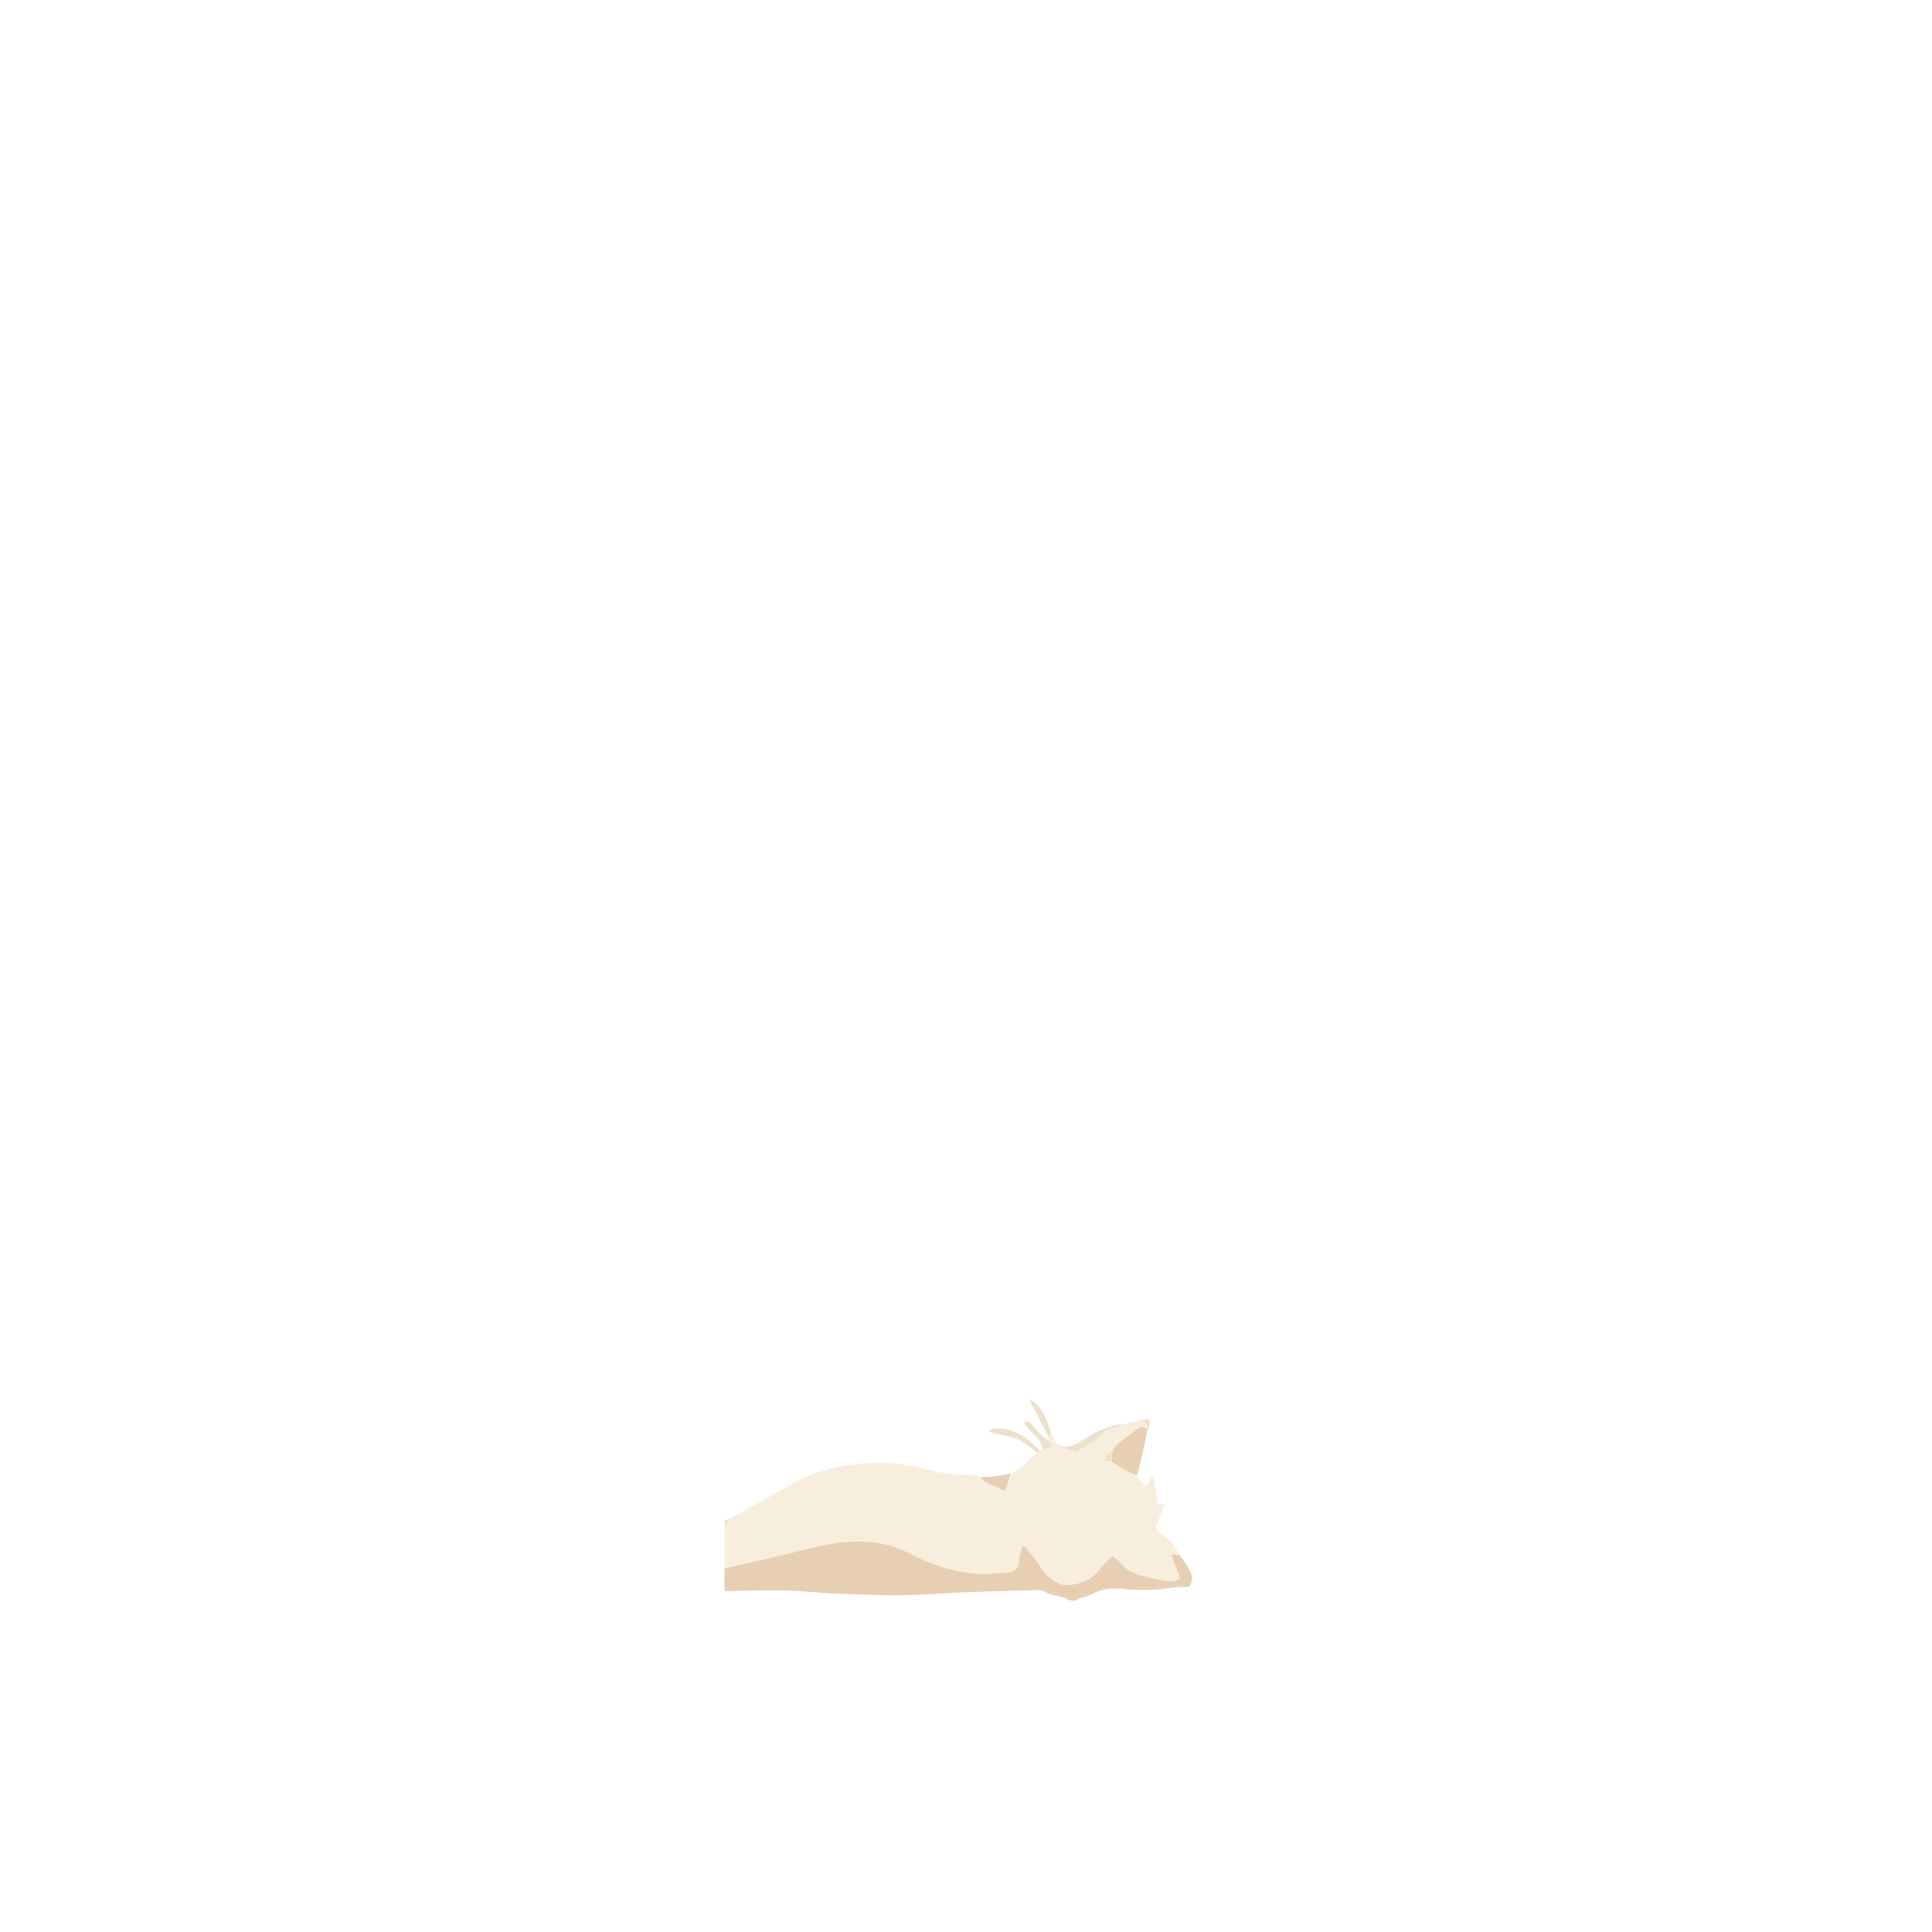
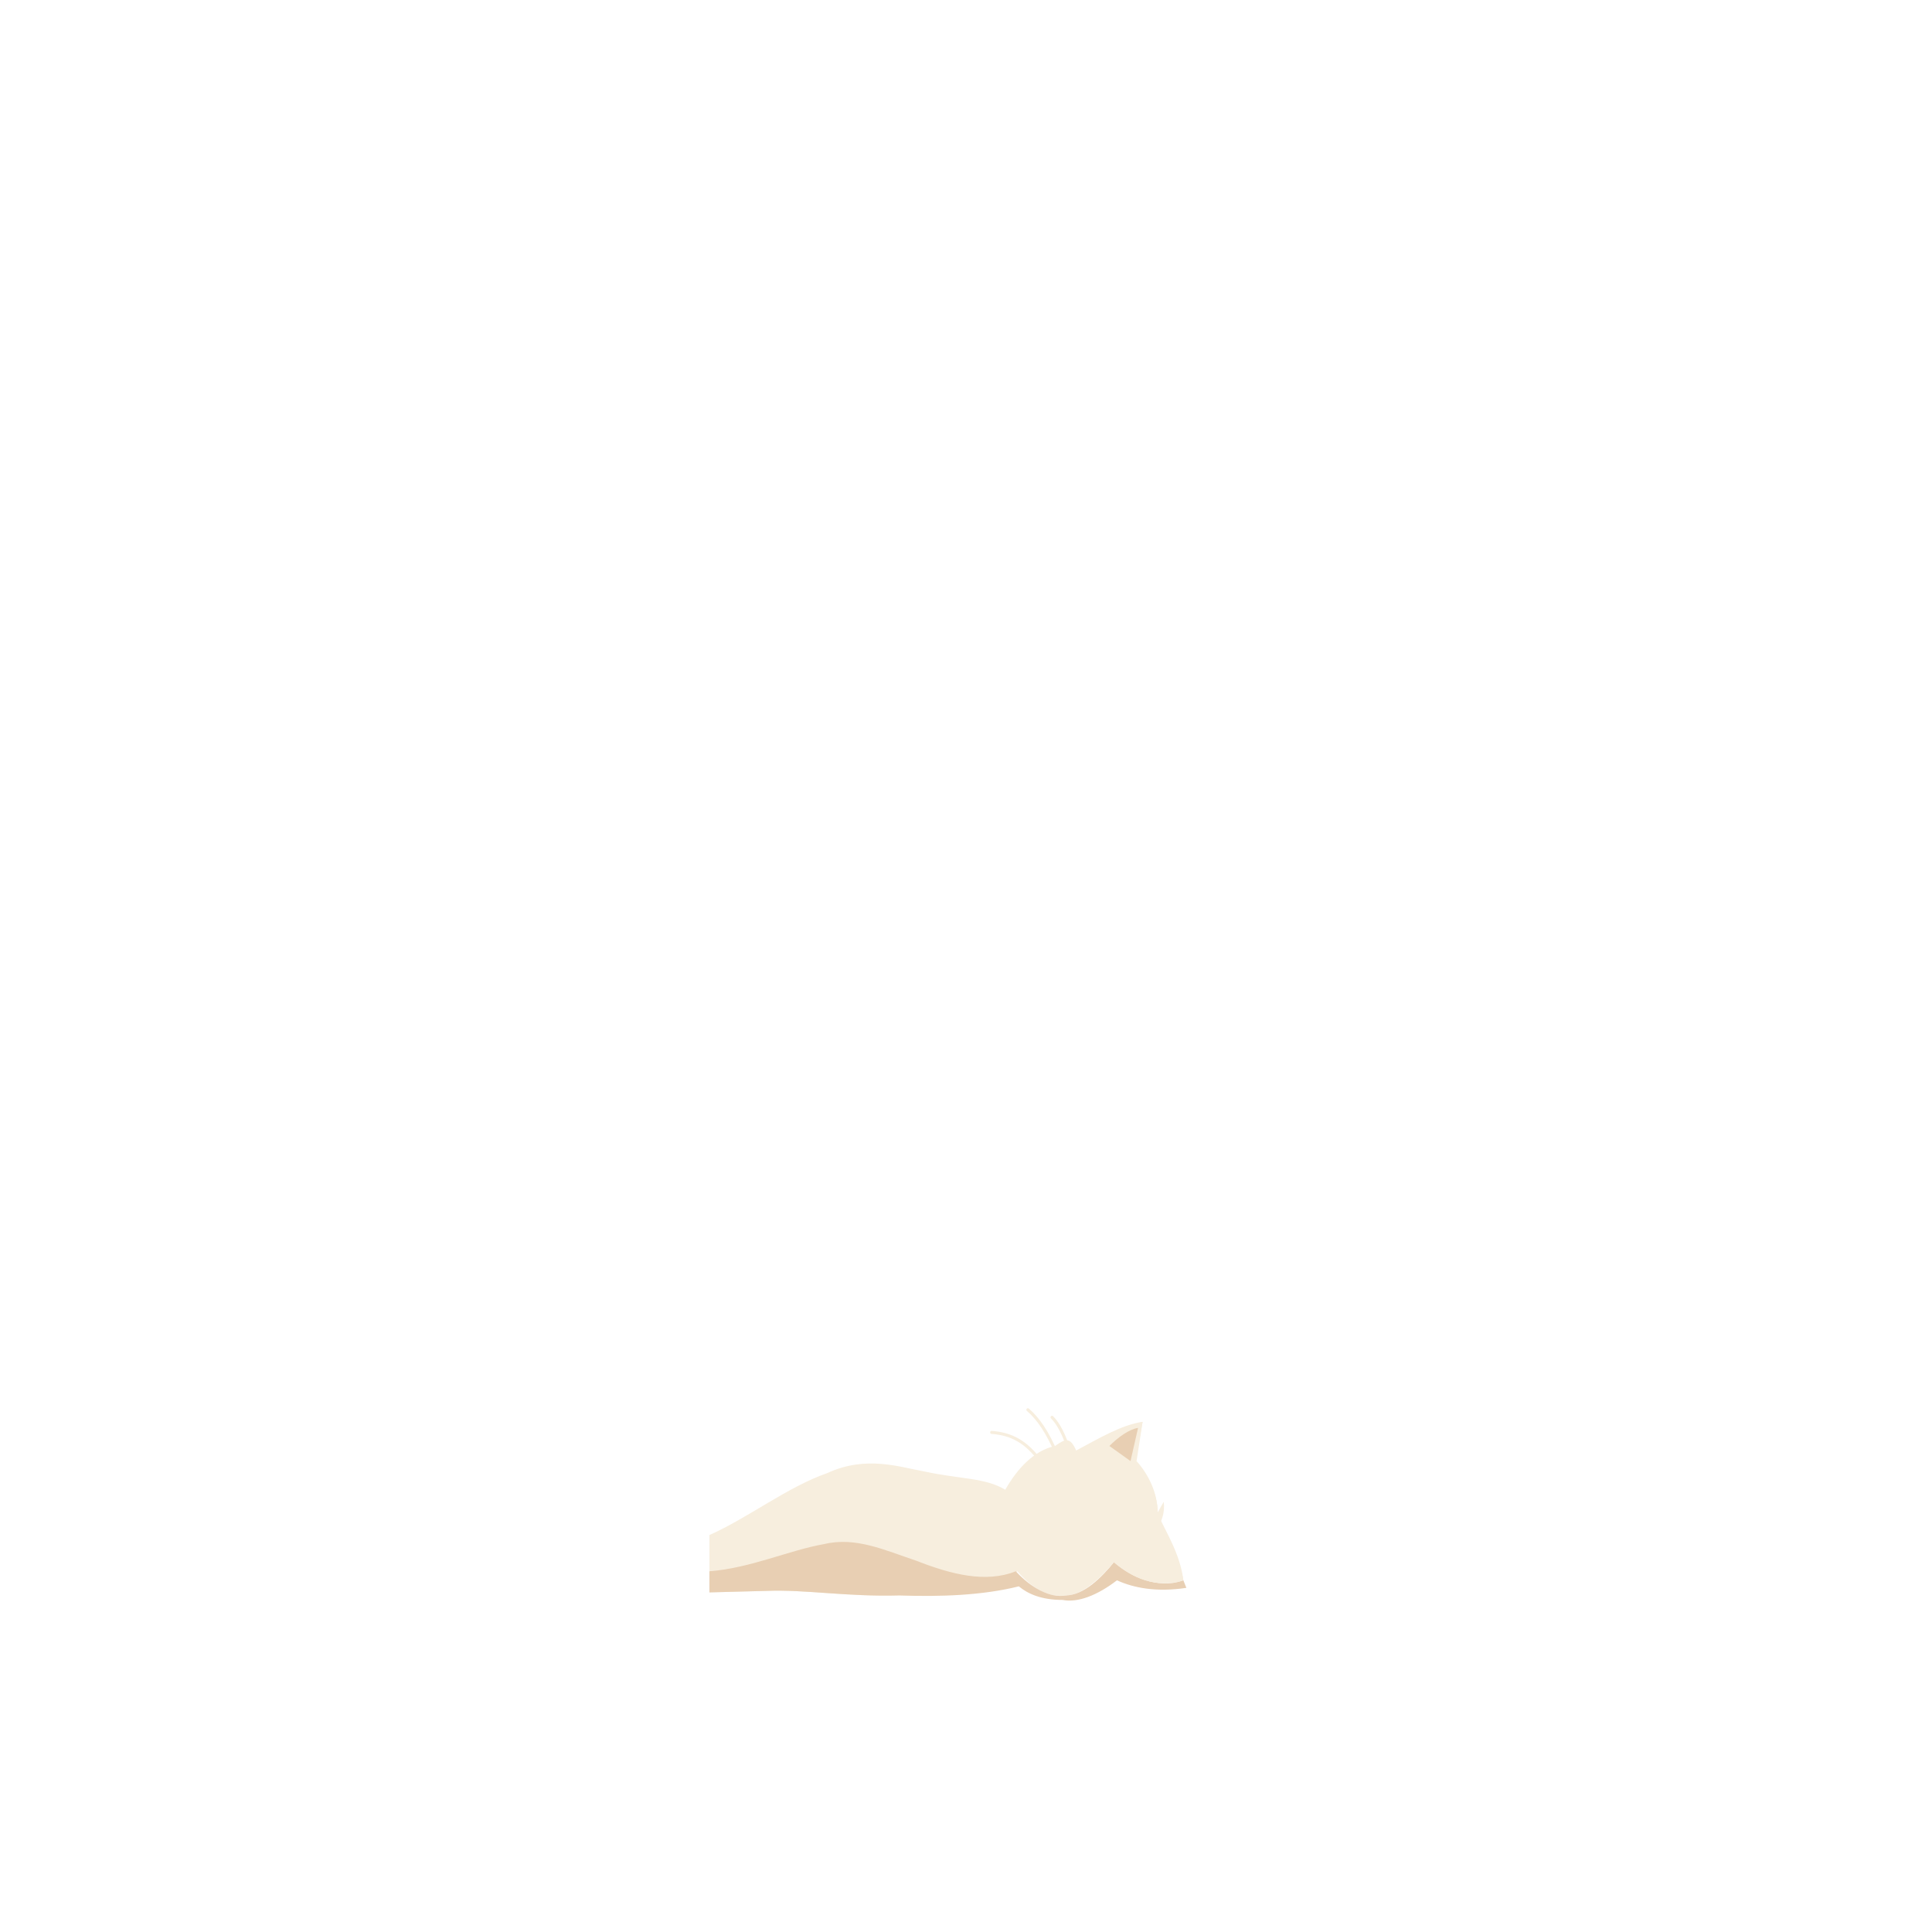
<svg xmlns="http://www.w3.org/2000/svg" width="1280" height="1280" viewBox="0 0 1280 1280" fill="none">
-   <path fill="#F7EEDE" opacity="1" stroke="none" d="M 480 1012.023 C 481.294 1010.102 482.479 1008 483.904 1005.903 C 494.339 1000.088 504.528 994.594 514.696 989.061 C 521.762 985.217 528.454 980.388 535.913 977.614 C 560.597 968.437 585.972 966.371 611.673 973.012 C 620.086 975.185 628.486 976.897 637.342 977.149 C 638.087 977.231 638.676 977.101 639.775 976.911 C 643.569 977.19 646.853 977.527 650.129 978.315 C 650.708 979.643 651.1 980.866 651.922 981.334 C 654.41 982.754 657.054 983.905 659.66 985.113 C 661.509 985.969 663.394 986.747 665.613 987.713 C 667.339 983.505 668.797 979.951 670.608 976.159 C 673.293 974.401 675.626 972.879 678.256 971.136 C 681.316 968.139 684.079 965.363 687.092 962.458 C 687.847 961.78 688.352 961.232 689.305 960.624 C 690.053 960.524 690.352 960.484 691.035 960.323 C 693.16 959.574 694.902 958.946 697.352 958.062 C 696.202 956.249 695.268 954.777 694.078 952.946 C 693.804 952.004 693.785 951.421 694.137 950.84 C 695.243 950.867 695.979 950.892 696.945 951.038 C 697.175 951.157 697.422 951.613 697.386 951.95 C 697.781 953.001 698.211 953.713 698.932 954.803 C 699.726 955.988 700.229 956.795 700.943 957.922 C 705.148 959.536 709.144 960.831 712.948 962.064 C 718.337 958.71 723.618 955.425 728.894 952.133 C 729.388 951.825 730.122 951.571 730.29 951.123 C 731.861 946.919 735.69 946.622 739.238 945.675 C 741.039 945.195 742.711 944.234 744.817 943.292 C 745.753 943.042 746.312 942.989 747.046 943.109 C 747.867 943.027 748.515 942.773 749.544 942.314 C 750.491 942.025 751.057 941.941 751.801 942.015 C 752.613 941.911 753.246 941.649 754.273 941.184 C 755.251 940.915 755.834 940.849 756.733 940.985 C 759.883 941.701 759.804 943.842 759.351 945.831 C 756.361 944.134 754.554 945.938 752.73 947.286 C 748.555 950.374 744.357 953.445 740.375 956.77 C 738.977 957.938 738.183 959.83 736.724 961.481 C 733.885 962.76 731.924 964.325 731.587 967.849 C 733.19 968.132 734.587 968.379 736.217 968.962 C 741.963 972.252 747.478 975.206 753.251 978.511 C 755.349 980.768 757.189 982.675 759.373 984.939 C 760.857 982.347 761.942 980.452 763.027 978.557 C 763.4 978.605 763.772 978.654 764.145 978.702 C 765.134 984.588 766.123 990.475 767.144 996.558 C 768.438 996.558 769.716 996.558 771.759 996.558 C 770.123 1000.612 768.701 1004.212 767.219 1007.786 C 765.214 1012.624 765.118 1012.718 769.495 1015.97 C 774.459 1019.66 778.498 1024.079 781.047 1029.89 C 779.415 1030.165 778.024 1030.165 776.055 1030.165 C 778.005 1035.408 779.888 1040.472 781.78 1045.557 C 778.287 1048.406 774.565 1047.727 770.908 1047.118 C 767.448 1046.541 763.985 1045.911 760.584 1045.062 C 754.08 1043.44 747.655 1041.628 742.973 1036.257 C 741.338 1034.382 739.397 1032.775 737.212 1030.677 C 734.068 1033.877 730.951 1036.367 728.708 1039.485 C 724.781 1044.945 719.351 1048.005 713.182 1049.369 C 709.318 1050.224 704.334 1050.714 701.183 1048.968 C 696.602 1046.428 692.189 1042.997 689.252 1037.955 C 686.371 1033.01 682.291 1028.763 678.737 1024.209 C 678.248 1024.322 677.759 1024.434 677.27 1024.547 C 676.478 1027.866 675.191 1031.16 675.014 1034.512 C 674.766 1039.218 672.226 1041.459 668.125 1041.759 C 660.329 1042.33 652.394 1043.334 644.701 1042.486 C 630.195 1040.887 616.331 1036.413 603.392 1029.532 C 588.561 1021.645 572.576 1019.989 556.433 1022.033 C 543.861 1023.624 531.544 1027.266 519.134 1030.084 C 506.083 1033.048 493.108 1036.383 480 1039.05 Z" id="CatBody source 001" />
-   <path fill="#E8CFB3" opacity="1" stroke="none" d="M 718.393 1058.176 C 717.121 1058.516 715.661 1058.567 714.611 1059.25 C 711.567 1061.231 708.857 1060.917 705.403 1058.35 C 700.076 1057.359 695.626 1056.553 691.505 1054.279 C 690.071 1053.487 688.064 1053.483 686.328 1053.528 C 671.221 1053.911 656.112 1054.276 641.012 1054.869 C 626.126 1055.453 611.255 1056.741 596.368 1056.902 C 581.682 1057.062 566.986 1056.199 552.294 1055.781 C 551.705 1055.764 551.117 1055.718 550.528 1055.681 C 539.386 1054.965 528.246 1053.681 517.102 1053.653 C 504.735 1053.623 492.368 1053.899 480 1054.149 L 480 1039.05 C 493.108 1036.383 506.083 1033.048 519.134 1030.084 C 531.544 1027.266 543.861 1023.624 556.433 1022.033 C 572.576 1019.989 588.561 1021.645 603.392 1029.532 C 616.331 1036.413 630.195 1040.887 644.701 1042.486 C 652.394 1043.334 660.329 1042.33 668.125 1041.759 C 672.226 1041.459 674.766 1039.218 675.014 1034.512 C 675.191 1031.16 676.478 1027.866 677.27 1024.547 C 677.759 1024.434 678.248 1024.322 678.737 1024.209 C 682.291 1028.763 686.371 1033.01 689.252 1037.955 C 692.189 1042.997 696.602 1046.428 701.183 1048.968 C 704.334 1050.714 709.318 1050.224 713.182 1049.369 C 719.351 1048.005 724.781 1044.945 728.708 1039.485 C 730.951 1036.367 734.068 1033.877 737.212 1030.677 C 739.397 1032.775 741.338 1034.382 742.973 1036.257 C 747.655 1041.628 754.08 1043.44 760.584 1045.062 C 763.985 1045.911 767.448 1046.541 770.908 1047.118 C 774.565 1047.727 778.287 1048.406 781.78 1045.557 C 779.888 1040.472 778.005 1035.408 776.055 1030.165 C 778.024 1030.165 779.415 1030.165 781.364 1030.127 C 783.727 1033.052 785.499 1036.035 787.345 1038.972 C 789.849 1042.956 790.988 1046.979 787.647 1051.467 C 785.205 1051.561 783.054 1051.135 780.959 1051.329 C 775.723 1051.813 770.527 1052.918 765.288 1053.146 C 758.86 1053.427 752.344 1053.592 745.977 1052.854 C 738.402 1051.975 731.205 1051.904 724.344 1055.753 C 722.49 1056.793 720.383 1057.381 718.393 1058.176 Z" id="CatBody source 008" />
-   <path fill="#E8CFB3" opacity="1" stroke="none" d="M 759.919 948.949 C 758.768 954.429 757.686 959.924 756.445 965.384 C 755.541 969.358 754.427 973.284 753.2 977.696 C 747.478 975.206 741.963 972.252 736.26 968.497 C 736.419 965.595 736.766 963.493 737.113 961.391 C 738.183 959.83 738.977 957.938 740.375 956.77 C 744.357 953.445 748.555 950.374 752.73 947.286 C 754.554 945.938 756.361 944.134 759.383 946.326 C 759.836 947.63 759.877 948.29 759.919 948.949 Z" id="CatBody source 022" />
-   <path fill="#EDE1CE" opacity="1" stroke="none" d="M 700.943 957.922 C 700.927 957.573 701.15 957.465 701.311 957.525 C 708.056 960.031 713.231 956.63 718.634 953.285 C 726.327 948.524 734.343 944.342 744.001 943.38 C 742.711 944.234 741.039 945.195 739.238 945.675 C 735.69 946.622 731.861 946.919 730.29 951.123 C 730.122 951.571 729.388 951.825 728.894 952.133 C 723.618 955.425 718.337 958.71 712.948 962.064 C 709.144 960.831 705.148 959.536 700.943 957.922 Z" id="CatBody source 024" />
-   <path fill="#EDE1CE" opacity="1" stroke="none" d="M 687.092 962.458 C 682.163 958.418 677.421 954.346 670.852 952.296 C 665.552 951.073 660.69 949.945 654.637 948.541 C 656.492 947.533 657.447 946.615 658.482 946.516 C 664.906 945.9 671.018 947.346 676.4 950.743 C 680.655 953.428 684.414 956.899 688.625 960.353 C 688.352 961.232 687.847 961.78 687.092 962.458 Z" id="CatBody source 025" />
-   <path fill="#E8CFB3" opacity="1" stroke="none" d="M 650.129 978.315 C 656.706 979.237 662.986 977.337 669.793 976.284 C 668.797 979.951 667.339 983.505 665.613 987.713 C 663.394 986.747 661.509 985.969 659.66 985.113 C 657.054 983.905 654.41 982.754 651.922 981.334 C 651.1 980.866 650.708 979.643 650.129 978.315 Z" id="CatBody source 026" />
-   <path fill="#EDE1CE" opacity="1" stroke="none" d="M 694.137 950.84 C 689.904 943.126 686.042 935.413 681.799 926.939 C 688.551 930.101 693.145 937.688 696.624 950.492 C 695.979 950.892 695.243 950.867 694.137 950.84 Z" id="CatBody source 027" />
-   <path fill="#EDE1CE" opacity="1" stroke="none" d="M 691.035 960.323 C 689.916 958.314 689.586 955.905 688.35 954.124 C 686.592 951.592 684.143 949.545 682.039 947.245 C 680.798 945.89 679.654 944.448 678.519 943.107 C 680.55 940.847 681.942 941.953 682.976 943.019 C 685.143 945.252 687.029 947.757 689.169 950.019 C 690.451 951.375 691.994 952.484 693.877 953.504 C 695.268 954.777 696.202 956.249 697.352 958.062 C 694.902 958.946 693.16 959.574 691.035 960.323 Z" id="CatBody source 028" />
-   <path fill="#EDE1CE" opacity="1" stroke="none" d="M 480 1007.424 C 481.064 1007.04 482.138 1006.655 483.223 1006.269 C 482.239 1008.117 481.222 1010.115 480 1011.99 Z" id="CatBody source 029" />
-   <path fill="#EDE1CE" opacity="1" stroke="none" d="M 760.246 948.665 C 759.877 948.29 759.836 947.63 759.762 946.477 C 759.804 943.842 759.883 941.701 756.733 940.985 C 761.05 939.505 761.752 939.884 761.607 944.01 C 761.556 945.477 760.935 946.924 760.246 948.665 Z" id="CatBody source 030" />
-   <path fill="#EDE1CE" opacity="1" stroke="none" d="M 736.724 961.481 C 736.766 963.493 736.419 965.595 736.029 968.161 C 734.587 968.379 733.19 968.132 731.587 967.849 C 731.924 964.325 733.885 962.76 736.724 961.481 Z" id="CatBody source 031" />
-   <path fill="#EDE1CE" opacity="1" stroke="none" d="M 697.386 951.95 C 697.872 952.335 698.321 953.058 698.706 954.103 C 698.211 953.713 697.781 953.001 697.386 951.95 Z" id="CatBody source 035" />
-   <path fill="#E8CFB3" opacity="1" stroke="none" d="M 637.342 977.149 C 637.776 976.814 638.366 976.693 639.111 976.771 C 638.676 977.101 638.087 977.231 637.342 977.149 Z" id="CatBody source 038" />
-   <path fill="#EDE1CE" opacity="1" stroke="none" d="M 751.801 942.015 C 752.18 941.611 752.738 941.366 753.587 941.253 C 753.246 941.649 752.613 941.911 751.801 942.015 Z" id="CatBody source 039" />
-   <path fill="#EDE1CE" opacity="1" stroke="none" d="M 747.046 943.109 C 747.44 942.715 748.007 942.492 748.869 942.395 C 748.515 942.773 747.867 943.027 747.046 943.109 Z" id="CatBody source 040" />
+   <path d="M470 1017 C495 1006 522 985 548 976 C574 964 596 972 613 975 C636 980 653 979 666 987 C674 973 685 961 699 958 C706 953 709 952 713 961 C728 953 743 944 757 942 L753 968 C761 977 767 989 767 1003 C773 1016 782 1030 784 1047 C770 1052 752 1047 738 1035 C728 1045 718 1057 706 1057 C692 1059 681 1049 674 1041 C649 1057 623 1058 596 1057 C561 1058 534 1053 508 1054 L470 1055Z" fill="#F7EEDE" id="Smooth sleeping body" />
+   <path d="M470 1041 C497 1039 523 1027 546 1023 C567 1018 586 1027 607 1034 C630 1043 653 1049 673 1041 C683 1052 696 1059 706 1057 C718 1057 730 1045 738 1035 C753 1048 771 1052 784 1047 L786 1052 C766 1055 751 1052 740 1047 C727 1057 714 1062 704 1060 C690 1060 681 1056 675 1051 C651 1057 623 1058 596 1057 C561 1058 534 1053 508 1054 L470 1055Z" fill="#E8CFB3" id="Smooth body underside" />
+   <path d="M672 989 C681 973 695 965 714 963 C727 954 742 946 757 942 L752 969 C760 977 767 989 767 1002 L771 995 C772 1003 769 1008 768 1011 C775 1021 782 1035 784 1047 C765 1052 751 1046 738 1035 C727 1048 717 1056 706 1057 C693 1058 683 1049 677 1038 C682 1024 681 1007 672 989Z" fill="#F7EEDE" id="Smooth head and paws" />
+   <path d="M735 958 C741 952 748 947 754 946 L749 968Z" fill="#E8CFB3" id="Inner ear" />
+   <path d="M690 969 C680 955 670 950 657 949" fill="none" id="Whisker 1" stroke="#F7EEDE" stroke-width="2" stroke-linecap="round" />
+   <path d="M700 963 C694 949 688 940 681 934" fill="none" id="Whisker 2" stroke="#F7EEDE" stroke-width="2" stroke-linecap="round" />
+   <path d="M709 963 C705 950 701 943 697 939" fill="none" id="Whisker 3" stroke="#F7EEDE" stroke-width="2" stroke-linecap="round" />
</svg>
